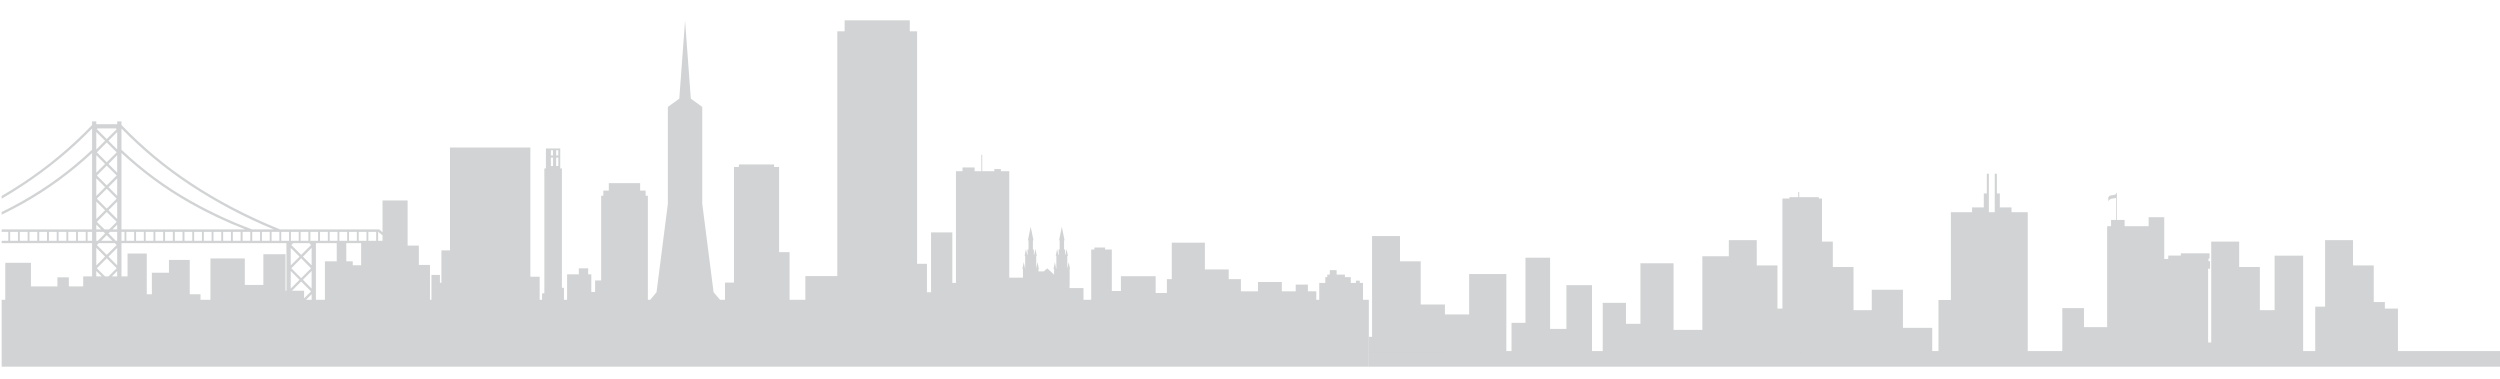
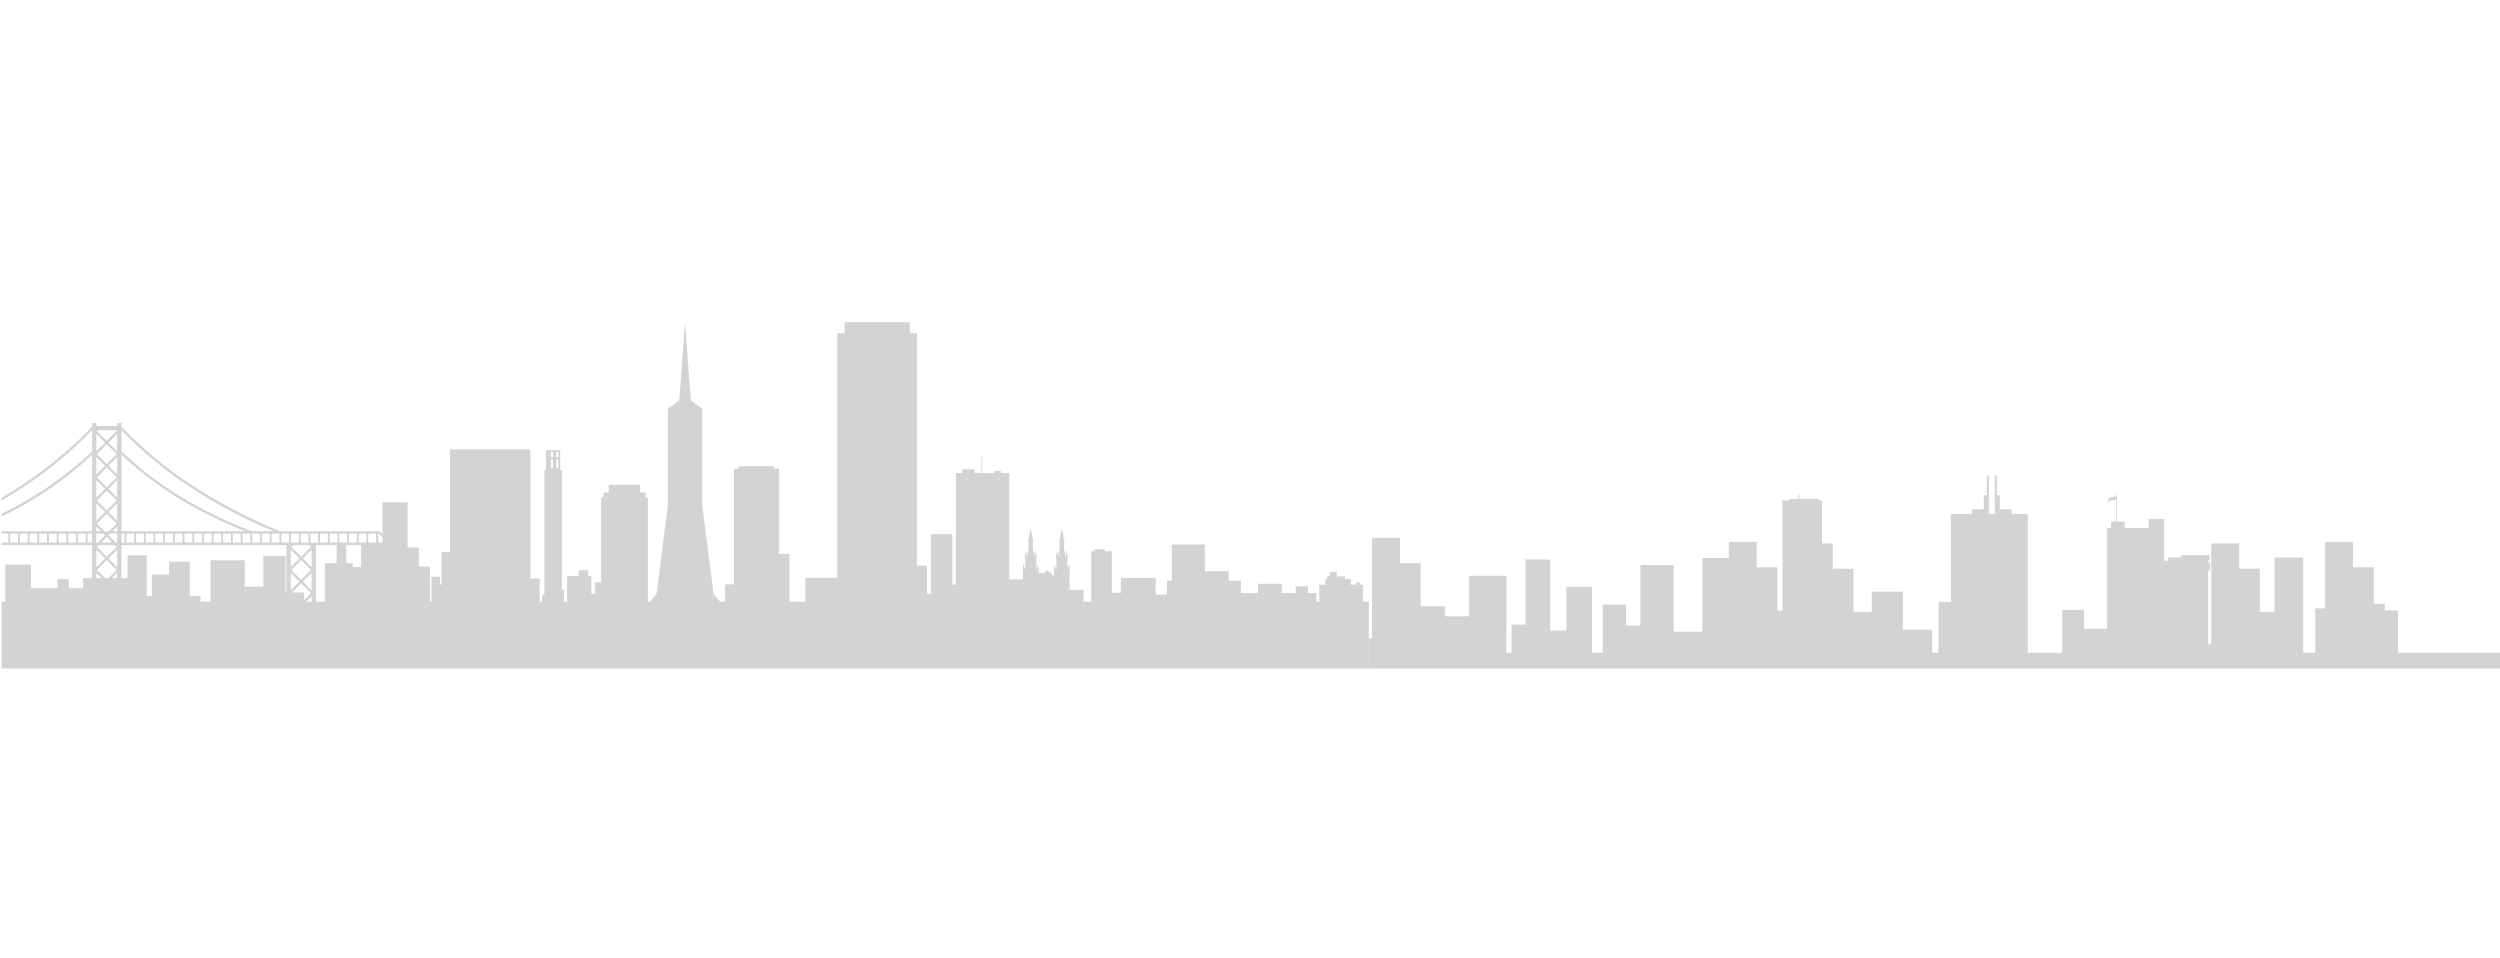
- <svg xmlns="http://www.w3.org/2000/svg" id="Layer_1" data-name="Layer 1" viewBox="0 0 2560 387.5">
+ <svg xmlns="http://www.w3.org/2000/svg" id="Layer_1" data-name="Layer 1" viewBox="0 0 2560 980">
  <defs>
    <style>.cls-1{fill:#d1d3d4;fill-rule:evenodd;}</style>
  </defs>
-   <polygon class="cls-1" points="1411.4 277.2 1448.6 277.2 1448.6 334.4 1471.5 334.4 1471.5 315 1478.6 315 1478.6 322 1504.4 322 1504.4 280.6 1542.5 280.6 1542.5 359.5 1547.8 359.5 1547.8 330.6 1562.1 330.6 1562.1 263.9 1587.3 263.9 1587.3 336.8 1604 336.8 1604 292 1630.2 292 1630.2 336.8 1630.2 354.4 1630.2 359.5 1641.2 359.5 1641.2 310.1 1665 310.1 1665 331.6 1679.8 331.6 1679.8 269.6 1713.7 269.6 1713.7 337.8 1743.2 337.8 1743.2 262.4 1777.5 262.4 1777.5 326.8 1799.5 326.8 1799.5 340.9 1777.5 340.9 1777.5 359.5 1825.2 359.5 1825.2 203.3 1832.4 203.3 1832.4 201.9 1841.4 201.9 1841.4 196.7 1842.4 196.7 1842.4 201.9 1862.4 201.9 1862.4 203.3 1865.7 203.3 1865.7 359.5 1916.7 359.5 1916.7 296.7 1948.6 296.7 1948.6 335.7 1978.6 335.7 1978.6 359.5 1985 359.5 1985 307.2 1997.7 307.2 1997.7 217.3 2019.4 217.3 2019.4 212.4 2031.4 212.4 2031.4 198.1 2034.5 198.1 2034.5 177.9 2036.6 177.9 2036.6 198.1 2036.6 212.4 2036.6 217.3 2042.6 217.3 2042.6 212.4 2042.6 198.1 2042.6 177.9 2044.8 177.9 2044.8 198.1 2047.8 198.1 2047.8 212.4 2059.8 212.4 2059.8 217.3 2076.4 217.3 2076.4 359.5 2111.8 359.5 2111.8 315.5 2134 315.5 2134 335 2160.6 335 2160.6 359.5 2213.1 359.5 2213.1 275.1 2211.5 275.1 2211.5 267.5 2215.4 267.5 2215.4 265.2 2220.3 265.2 2220.3 261.7 2233.2 261.7 2233.2 259.4 2262.6 259.4 2262.6 264.6 2261.5 264.6 2261.5 267.5 2263.1 267.5 2263.1 275.1 2261.1 275.1 2261.1 359.5 2329.2 359.5 2329.2 261.8 2358.4 261.8 2358.4 359.5 2370.8 359.5 2370.8 314 2389 314 2389 359.5 2428.8 359.5 2428.8 309.3 2442.1 309.3 2442.1 359.5 2450.3 359.5 2559.3 359.5 2567.6 359.5 2567.6 324.3 2577.6 324.3 2577.6 271.3 2596.2 271.3 2596.2 359.5 2602.1 359.5 2602.1 286.3 2639.5 286.3 2639.5 359.5 2652.2 359.5 2652.2 324.3 2659.3 324.3 2659.3 285.1 2684.6 285.1 2684.6 324.4 2723.1 324.4 2723.1 282.4 2743.2 282.4 2743.2 324.4 2746.1 324.4 2746.1 342.7 2768.9 342.7 2768.9 359.5 2773.2 359.5 2773.2 328.6 2788.6 328.6 2788.6 340 2798.2 340 2798.2 359.5 2801.7 359.5 2801.7 375.5 1401.7 375.5 1401.7 359.5 1411.4 359.5 1411.4 277.2 1411.4 277.2" />
-   <path class="cls-1" d="M1.7,375.5h1400V307h-6V289.7h-3.3v-2.3h-3.9v2.3h-5.3v-5.9h-6v-2.6h-8.5v-4.6h-7v4.6h-2.6v2.6h-2v5.9h-6.2V307h-3v-8.7h-8.6v-6.9h-12.5v6.9h-14.2v-9.5h-24.4v9.5h-17.5V285.8h-12.5v-9.9h-24.4V248.5h-33.9v37.3h-5V300h-11.5V282.8h-35.6V298h-9.3V255.5h-6.9v-2h-10.9v2h-3.3V307h-7.9V295h-14.3v-2.4h.1V275.4h.4l-1.4-7-1.4,6.7V262h.7l-1.5-7-1.2,6.1h-.3v-5.6h-1v-9.4h.5l-2.8-13.9-2.8,13.9h.6v9.4h-1v5.6h-.4l-1.2-6.1-1.4,7h.6v13.2h-.2l-1.3-6.8-1.4,7h.6v5.8l-7-6.4-3.5,3.1h-5.5v-2.5h.4l-1.4-7-1.3,6.7V262h.6l-1.4-7-1.3,6.1h-.3v-5.6h-1v-9.4h.6l-2.9-13.9-2.8,13.9h.6v9.4h-1v5.6h-.3l-1.3-6.1-1.4,7h.6v13.2h-.1l-1.4-6.8-1.4,7h.6v8.9h-14v-109h-8.6v-2.2h-6.7v2.2h-12.4V158.5h-.9v16.8H998v-3.8H985.6v3.8h-6.7V289.7h-3.7V238H953.4v61.3h-4.2V270.1H939.1V32.1h-7.5V20.8H864.9V32.1h-7.5V282.7H824.7V307H808.5V258.2H797.8V171h-5.1v-2.6H756.6V171h-5V289.4h-9.2V307h-5.1l-6.6-7.8-11.6-90.6V109.5L707.4,101l-5.9-79.8L695.6,101l-11.7,8.5v99.1l-11.6,90.6-6.5,7.8h-2.4V200.4h-2.3v-5.2h-5.6v-7.7H623.4v7.7h-5.6v5.2h-2.2v86.8h-6.2V299h-3.9V280.9h-3.2v-6.1h-9.6v6.1h-12V307h-3.2V294.7h-2.1V172.5h-1.7V152H559v20.5h-1.6V300.4h-2.3V307h-2.5V283.4h-9.5V151.1H460.8V256.4H452v33.2h-1.5v-8.1h-8.7V307h-1.5V271.3H428.9V251.5H417.4V205.3H391.7v32.5l-3.1-2.6-.4-.3H286.7q-50.1-20.4-90.7-47.3A415.1,415.1,0,0,1,124.4,128v-3.7H120v2.9H98.6v-2.9H94.3V128a415.1,415.1,0,0,1-71.6,59.6c-6.8,4.5-13.8,8.8-21,13v2.9c7.7-4.5,15.1-9.1,22.3-13.9a423.3,423.3,0,0,0,70.3-58v21.7A362.3,362.3,0,0,1,22.8,206c-6.9,3.9-13.9,7.6-21.1,11.1v2.8c7.6-3.8,15.1-7.7,22.3-11.7a371.4,371.4,0,0,0,70.3-51.5v78.2H1.7v2.5H8.5v9.2H1.7V249H94.3v34H85.2v10.3H70.5V284H58.8v9.3H31.7V269.1H5.4V307H1.7v68.5ZM361.2,271.6h8.6V249H354.6v18.6h6.6v4Zm-16.4-4V249H323.5v58h9.2V267.6Zm46.9-21V241l-4.3-3.6h-.2v9.2Zm-99.3,51.1h.9V249H124.4v34h6.2V259.6h19.7v41.7h5.2v-22H173V266.2h21.3v35.1h11V307h10.2V264.7h35.2v27.1h19V260.3h22.7v37.4Zm6.6,0h12.4v7.8l7.1-7.1-10.1-10.1h0l-9.4,9.4ZM98.6,283h5.5l-5.5-5.5V283Zm9,0h3.5l8.4-8.3-10.2-10.2h0L99.2,274.7l8.4,8.3Zm7,0H120v-5.5l-5.4,5.5Zm204.5,24h-5.7l5.7-5.7V307ZM10.4,246.6h8v-9.2h-8v9.2Zm9.9,0h8v-9.2h-8v9.2Zm9.9,0h8v-9.2h-8v9.2Zm10,0h7.9v-9.2H40.2v9.2Zm9.9,0h8v-9.2h-8v9.2Zm9.9,0h8v-9.2H60v9.2Zm9.9,0h8v-9.2h-8v9.2Zm9.9,0h8v-9.2h-8v9.2Zm9.9,0h4.6v-9.2H89.7v9.2Zm39.7-9.2v9.2h8v-9.2Zm-1.9,9.2v-9.2h-3.1v9.2Zm11.8-9.2v9.2h8v-9.2Zm9.9,0v9.2h8v-9.2Zm9.9,0v9.2h8v-9.2Zm9.9,0v9.2h8v-9.2Zm10,0v9.2h7.9v-9.2Zm9.9,0v9.2h8v-9.2Zm9.9,0v9.2h8v-9.2Zm9.9,0v9.2h8v-9.2Zm9.9,0v9.2h8v-9.2Zm9.9,0v9.2h8v-9.2Zm9.9,0v9.2h8v-9.2Zm10,0v9.2h7.9v-9.2Zm9.9,0v9.2h8v-9.2Zm9.9,0v9.2h8v-9.2Zm9.9,0v9.2h8v-9.2Zm9.9,0v9.2h8v-9.2Zm9.9,0v9.2h8v-9.2Zm9.9,0v9.2h8v-9.2Zm10,0v9.2h7.9v-9.2Zm9.9,0v9.2h8v-9.2Zm9.9,0v9.2h8v-9.2Zm9.9,0v9.2h8v-9.2Zm9.9,0v9.2h8v-9.2Zm9.9,0v9.2h8v-9.2Zm9.9,0v9.2h8v-9.2Zm-79.5,58.1,9-9-9-9v18Zm0-23.7,9-9-9-9v18Zm21.4-18-8.9,9,8.9,8.9V253.8Zm0,23.7-8.9,9,8.9,9v-18ZM316.7,249H300.2l-1.9,1.9L308.4,261h0l10.1-10.1-1.8-1.9Zm-8.3,15.5h0l-10.1,10.2,10.1,10.1h0l10.1-10.1-10.1-10.2Zm-184-132.9v21.7A356.5,356.5,0,0,0,195.9,206a440,440,0,0,0,62.2,28.9h22.2a509.4,509.4,0,0,1-85.7-45.3,422.5,422.5,0,0,1-70.2-58Zm0,25.1v78.2H251.2a439.9,439.9,0,0,1-56.5-26.7,371.4,371.4,0,0,1-70.3-51.5ZM99.9,131.5l-.7.8,10.1,10.1h0l10.2-10.1-.8-.8Zm20.1,3.7-8.9,8.9,8.9,9V135.2Zm-10.7,10.7h0L99.2,156l10.1,10.1h0L119.5,156l-10.2-10.1Zm-1.7-1.8-9-8.9v17.9l9-9Zm-9,90.8h4.9l-4.9-4.8v4.8Zm8.4,0h4.7l7.8-7.7-10.2-10.1h0L99.2,227.2l7.8,7.7Zm8.2,0H120v-4.8l-4.8,4.8Zm2.4,14.1H101.1l-1.9,1.9L109.3,261h0l10.2-10.1-1.9-1.9Zm-19-2.4h1.5l7.5-7.6-1.7-1.6H98.6v9.2Zm5,0h11.5l-5.8-5.8h0l-5.7,5.8Zm15,0H120v-9.2h-7.3l-1.6,1.6,7.5,7.6Zm1.4,25.1V253.8l-8.9,9,8.9,8.9Zm-12.4-8.9-9-9v18l9-9ZM120,224.3V206.4l-8.9,8.9,8.9,9Zm-12.4-9-9-8.9v17.9l9-9Zm1.7-1.7h0l10.2-10.1-10.2-10.2h0L99.2,203.5l10.1,10.1Zm10.7-13v-18l-8.9,9,8.9,9Zm-12.4-9-9-9v18l9-9Zm1.7-1.8h0l10.2-10.1-10.2-10.1h0L99.2,179.7l10.1,10.1Zm10.7-13V158.9l-8.9,9,8.9,8.9Zm-12.4-8.9-9-9v17.9l9-8.9Zm456.5-14h2.2v5.3h-2.2v-5.3Zm0,7.5h2.2V170h-2.2v-8.6Zm5.4-7.5h2.2v5.3h-2.2v-5.3Zm0,7.5h2.2V170h-2.2v-8.6Z" />
-   <path class="cls-1" d="M2157.7,231.6h4v-6.4h5.2V202.6c-2.6,1.2-5.8-.4-8,3.6v-4.1c1.8-3.3,5.3-1.3,8-3.5v-1.1h.8v27.7h7.9v6.4h24.6v-9.2h16V347l8.9,16.1H2151l6.7-16.1V231.6Z" />
-   <polygon class="cls-1" points="1844.9 350.7 1848.2 350.7 1848.2 273.4 1848.2 247.4 1876.8 247.4 1876.8 273.4 1898 273.4 1898 317.6 1922.8 317.6 1922.8 366.7 1844.9 366.7 1844.9 350.7 1844.9 350.7" />
-   <polygon class="cls-1" points="1767 349.1 1770.3 349.1 1770.3 271.8 1770.3 245.9 1798.9 245.9 1798.9 271.8 1820.1 271.8 1820.1 316 1844.9 316 1844.9 365.1 1767 365.1 1767 349.1 1767 349.1" />
-   <polygon class="cls-1" points="1401.7 344.9 1405 344.9 1405 267.6 1405 241.7 1433.6 241.7 1433.6 267.6 1454.8 267.6 1454.8 311.8 1479.6 311.8 1479.6 360.9 1401.7 360.9 1401.7 344.9 1401.7 344.9" />
-   <polygon class="cls-1" points="2261 350.7 2264.3 350.7 2264.3 273.4 2264.3 247.4 2292.9 247.4 2292.9 273.4 2314.1 273.4 2314.1 317.6 2338.8 317.6 2338.8 366.7 2261 366.7 2261 350.7 2261 350.7" />
-   <polygon class="cls-1" points="2377.6 349.1 2380.9 349.1 2380.9 271.8 2380.9 245.9 2409.5 245.9 2409.5 271.8 2430.7 271.8 2430.7 316 2455.5 316 2455.5 365.1 2377.6 365.1 2377.6 349.1 2377.6 349.1" />
+   <polygon class="cls-1" points="1411.4 586.2 1448.6 586.2 1448.6 643.5 1471.5 643.5 1471.5 624.1 1478.6 624.1 1478.6 631.1 1504.4 631.1 1504.4 589.6 1542.5 589.6 1542.5 668.5 1547.8 668.5 1547.8 639.6 1562.1 639.6 1562.1 572.9 1587.3 572.9 1587.3 645.8 1604 645.8 1604 601 1630.2 601 1630.2 645.8 1630.2 663.5 1630.2 668.5 1641.2 668.5 1641.2 619.1 1665 619.1 1665 640.6 1679.8 640.6 1679.8 578.6 1713.7 578.6 1713.7 646.8 1743.2 646.8 1743.2 571.5 1777.5 571.5 1777.5 635.8 1799.5 635.8 1799.5 650 1777.5 650 1777.5 668.5 1825.2 668.5 1825.2 512.4 1832.4 512.4 1832.4 510.9 1841.4 510.9 1841.4 505.7 1842.4 505.7 1842.4 510.9 1862.4 510.9 1862.4 512.4 1865.7 512.4 1865.7 668.5 1916.7 668.5 1916.7 605.8 1948.6 605.8 1948.6 644.8 1978.6 644.8 1978.6 668.5 1985 668.5 1985 616.3 1997.7 616.3 1997.7 526.3 2019.4 526.3 2019.4 521.5 2031.4 521.5 2031.4 507.1 2034.5 507.1 2034.5 486.9 2036.6 486.9 2036.6 507.1 2036.6 521.5 2036.6 526.3 2042.6 526.3 2042.6 521.5 2042.6 507.1 2042.6 486.9 2044.8 486.9 2044.8 507.1 2047.8 507.1 2047.8 521.5 2059.8 521.5 2059.8 526.3 2076.4 526.3 2076.4 668.5 2111.8 668.5 2111.8 624.5 2134 624.5 2134 644 2160.6 644 2160.6 668.5 2213.1 668.5 2213.1 584.1 2211.5 584.1 2211.5 576.5 2215.4 576.5 2215.4 574.3 2220.3 574.3 2220.3 570.8 2233.2 570.8 2233.2 568.5 2262.6 568.5 2262.6 573.6 2261.5 573.6 2261.5 576.5 2263.1 576.5 2263.1 584.1 2261.1 584.1 2261.1 668.5 2329.2 668.5 2329.2 570.9 2358.4 570.9 2358.4 668.5 2370.8 668.5 2370.8 623 2389 623 2389 668.5 2428.8 668.5 2428.8 618.3 2442.1 618.3 2442.1 668.5 2450.3 668.5 2559.3 668.5 2567.6 668.5 2567.6 633.4 2577.6 633.4 2577.6 580.3 2596.2 580.3 2596.2 668.5 2602.1 668.5 2602.1 595.3 2639.5 595.3 2639.5 668.5 2652.2 668.5 2652.2 633.4 2659.3 633.4 2659.3 594.2 2684.6 594.2 2684.6 633.4 2723.1 633.4 2723.1 591.4 2743.2 591.4 2743.2 633.4 2746.1 633.4 2746.1 651.7 2768.9 651.7 2768.9 668.5 2773.2 668.5 2773.2 637.6 2788.6 637.6 2788.6 649 2798.2 649 2798.2 668.5 2801.7 668.5 2801.7 684.5 1401.7 684.5 1401.7 668.5 1411.4 668.5 1411.4 586.2 1411.4 586.2" />
+   <path class="cls-1" d="M1.7,684.5h1400V616.1h-6V598.8h-3.3v-2.3h-3.9v2.3h-5.3v-6h-6v-2.6h-8.5v-4.6h-7v4.6h-2.6v2.6h-2v6h-6.2v17.3h-3v-8.8h-8.6v-6.9h-12.5v6.9h-14.2v-9.5h-24.4v9.5h-17.5V594.8h-12.5v-9.9h-24.4V557.6h-33.9v37.2h-5V609h-11.5V591.8h-35.6V607h-9.3V564.5h-6.9v-2h-10.9v2h-3.3v51.6h-7.9V604h-14.3v-2.3h.1V584.4h.4l-1.4-7-1.4,6.7V571h.7l-1.5-6.9-1.2,6h-.3v-5.6h-1v-9.4h.5l-2.8-13.9-2.8,13.9h.6v9.4h-1v5.6h-.4l-1.2-6-1.4,6.9h.6v13.3h-.2l-1.3-6.9-1.4,7h.6v5.8l-7-6.3-3.5,3.1h-5.5v-2.6h.4l-1.4-7-1.3,6.7V571h.6l-1.4-6.9-1.3,6h-.3v-5.6h-1v-9.4h.6l-2.9-13.9-2.8,13.9h.6v9.4h-1v5.6h-.3l-1.3-6-1.4,6.9h.6v13.3h-.1l-1.4-6.9-1.4,7h.6v8.9h-14V484.4h-8.6v-2.2h-6.7v2.2h-12.4V467.5h-.9v16.9H998v-3.8H985.6v3.8h-6.7V598.8h-3.7V547H953.4v61.3h-4.2V579.2H939.1v-238h-7.5V329.9H864.9v11.3h-7.5V591.7H824.7v24.4H808.5V567.2H797.8V480h-5.1v-2.6H756.6V480h-5V598.4h-9.2v17.7h-5.1l-6.6-7.9-11.6-90.6v-99L707.4,410l-5.9-79.8L695.6,410l-11.7,8.6v99l-11.6,90.6-6.5,7.9h-2.4V509.4h-2.3v-5.1h-5.6v-7.8H623.4v7.8h-5.6v5.1h-2.2v86.9h-6.2V608h-3.9V589.9h-3.2v-6h-9.6v6h-12v26.2h-3.2V603.7h-2.1V481.5h-1.7V461H559v20.5h-1.6V609.4h-2.3v6.7h-2.5V592.4h-9.5V460.1H460.8V565.4H452v33.2h-1.5v-8h-8.7v25.5h-1.5V580.3H428.9V560.6H417.4V514.4H391.7v32.4l-3.1-2.5-.4-.3H286.7q-50.1-20.6-90.7-47.4A415.1,415.1,0,0,1,124.4,437v-3.7H120v2.9H98.6v-2.9H94.3V437a415.1,415.1,0,0,1-71.6,59.6c-6.8,4.5-13.8,8.8-21,13.1v2.8c7.7-4.4,15.1-9.1,22.3-13.9a418.4,418.4,0,0,0,70.3-58v21.7A362.3,362.3,0,0,1,22.8,515c-6.9,3.9-13.9,7.6-21.1,11.2v2.7c7.6-3.7,15.1-7.6,22.3-11.7a367.1,367.1,0,0,0,70.3-51.5V544H1.7v2.4H8.5v9.2H1.7v2.5H94.3V592H85.2v10.3H70.5V593H58.8v9.3H31.7V578.1H5.4v38H1.7v68.4ZM361.2,580.7h8.6V558.1H354.6v18.6h6.6v4Zm-16.4-4V558.1H323.5v58h9.2V576.7Zm46.9-21.1V550l-4.3-3.6h-.2v9.2Zm-99.3,51.1h.9V558.1H124.4V592h6.2V568.6h19.7v41.7h5.2V588.4H173V575.2h21.3v35.1h11v5.8h10.2V573.7h35.2v27.1h19V569.3h22.7v37.4Zm6.6,0h12.4v7.8l7.1-7.1-10.1-10.1h0l-9.4,9.4ZM98.6,592h5.5l-5.5-5.4V592Zm9,0h3.5l8.4-8.3-10.2-10.2h0L99.2,583.7l8.4,8.3Zm7,0H120v-5.4l-5.4,5.4Zm204.5,24.1h-5.7l5.7-5.8v5.8ZM10.4,555.6h8v-9.2h-8v9.2Zm9.9,0h8v-9.2h-8v9.2Zm9.9,0h8v-9.2h-8v9.2Zm10,0h7.9v-9.2H40.2v9.2Zm9.9,0h8v-9.2h-8v9.2Zm9.9,0h8v-9.2H60v9.2Zm9.9,0h8v-9.2h-8v9.2Zm9.9,0h8v-9.2h-8v9.2Zm9.9,0h4.6v-9.2H89.7v9.2Zm39.7-9.2v9.2h8v-9.2Zm-1.9,9.2v-9.2h-3.1v9.2Zm11.8-9.2v9.2h8v-9.2Zm9.9,0v9.2h8v-9.2Zm9.9,0v9.2h8v-9.2Zm9.9,0v9.2h8v-9.2Zm10,0v9.2h7.9v-9.2Zm9.9,0v9.2h8v-9.2Zm9.9,0v9.2h8v-9.2Zm9.9,0v9.2h8v-9.2Zm9.9,0v9.2h8v-9.2Zm9.9,0v9.2h8v-9.2Zm9.9,0v9.2h8v-9.2Zm10,0v9.2h7.9v-9.2Zm9.9,0v9.2h8v-9.2Zm9.9,0v9.2h8v-9.2Zm9.9,0v9.2h8v-9.2Zm9.9,0v9.2h8v-9.2Zm9.9,0v9.2h8v-9.2Zm9.9,0v9.2h8v-9.2Zm10,0v9.2h7.9v-9.2Zm9.9,0v9.2h8v-9.2Zm9.9,0v9.2h8v-9.2Zm9.9,0v9.2h8v-9.2Zm9.9,0v9.2h8v-9.2Zm9.9,0v9.2h8v-9.2Zm9.9,0v9.2h8v-9.2Zm-79.5,58.1,9-9-9-8.9v17.9Zm0-23.7,9-9-9-9v18Zm21.4-18-8.9,9,8.9,9v-18Zm0,23.8-8.9,8.9,8.9,9V586.6Zm-2.4-28.5H300.2l-1.9,1.9,10.1,10.1h0L318.5,560l-1.8-1.9Zm-8.3,15.4h0l-10.1,10.2,10.1,10.1h0l10.1-10.1-10.1-10.2Zm-184-132.9v21.7A356.5,356.5,0,0,0,195.9,515a429.4,429.4,0,0,0,62.2,29h22.2a509.7,509.7,0,0,1-85.7-45.4,417.6,417.6,0,0,1-70.2-58Zm0,25.1V544H251.2a440.2,440.2,0,0,1-56.5-26.8,367.1,367.1,0,0,1-70.3-51.5ZM99.9,440.6l-.7.7,10.1,10.1h0l10.2-10.1-.8-.7Zm20.1,3.6-8.9,9,8.9,8.9V444.2Zm-10.7,10.7h0L99.2,465l10.1,10.2h0L119.5,465l-10.2-10.1Zm-1.7-1.7-9-9v17.9l9-8.9Zm-9,90.8h4.9l-4.9-4.9V544Zm8.4,0h4.7l7.8-7.8-10.2-10.1h0L99.2,536.2,107,544Zm8.2,0H120v-4.9l-4.8,4.9Zm2.4,14.1H101.1L99.2,560l10.1,10.1h0L119.5,560l-1.9-1.9Zm-19-2.5h1.5l7.5-7.5-1.7-1.7H98.6v9.2Zm5,0h11.5l-5.8-5.8h0l-5.7,5.8Zm15,0H120v-9.2h-7.3l-1.6,1.7,7.5,7.5Zm1.4,25.2v-18l-8.9,9,8.9,9Zm-12.4-9-9-9v18l9-9ZM120,533.3V515.4l-8.9,8.9,8.9,9Zm-12.4-9-9-8.9v17.9l9-9Zm1.7-1.7h0l10.2-10.1-10.2-10.1h0L99.2,512.5l10.1,10.1Zm10.7-13v-18l-8.9,9,8.9,9Zm-12.4-9-9-9v18l9-9Zm1.7-1.7h0l10.2-10.1-10.2-10.2h0L99.2,488.8l10.1,10.1Zm10.7-13v-18l-8.9,9,8.9,9Zm-12.4-9-9-9v18l9-9Zm456.5-14h2.2v5.3h-2.2v-5.3Zm0,7.5h2.2V479h-2.2v-8.6Zm5.4-7.5h2.2v5.3h-2.2v-5.3Zm0,7.5h2.2V479h-2.2v-8.6Z" />
+   <path class="cls-1" d="M2157.7,540.6h4v-6.4h5.2V511.6c-2.6,1.3-5.8-.4-8,3.6v-4.1c1.8-3.3,5.3-1.3,8-3.4v-1.2h.8v27.7h7.9v6.4h24.6v-9.1h16V656l8.9,16.1H2151l6.7-16.1V540.6Z" />
+   <polygon class="cls-1" points="1844.9 659.7 1848.2 659.7 1848.2 582.4 1848.2 556.5 1876.8 556.5 1876.8 582.4 1898 582.4 1898 626.6 1922.8 626.6 1922.8 675.7 1844.9 675.7 1844.9 659.7 1844.9 659.7" />
+   <polygon class="cls-1" points="1767 658.2 1770.3 658.2 1770.3 580.9 1770.3 554.9 1798.9 554.9 1798.9 580.9 1820.1 580.9 1820.1 625.1 1844.9 625.1 1844.9 674.1 1767 674.1 1767 658.2 1767 658.2" />
+   <polygon class="cls-1" points="1401.7 653.9 1405 653.9 1405 576.6 1405 550.7 1433.6 550.7 1433.6 576.6 1454.8 576.6 1454.8 620.8 1479.6 620.8 1479.6 669.9 1401.7 669.9 1401.7 653.9 1401.7 653.9" />
+   <polygon class="cls-1" points="2261 659.7 2264.3 659.7 2264.3 582.4 2264.3 556.5 2292.9 556.5 2292.9 582.4 2314.1 582.4 2314.1 626.6 2338.8 626.6 2338.8 675.7 2261 675.7 2261 659.7 2261 659.7" />
+   <polygon class="cls-1" points="2377.6 658.2 2380.9 658.2 2380.9 580.9 2380.9 554.9 2409.5 554.9 2409.5 580.9 2430.7 580.9 2430.7 625.1 2455.5 625.1 2455.5 674.1 2377.6 674.1 2377.6 658.2 2377.6 658.2" />
</svg>
